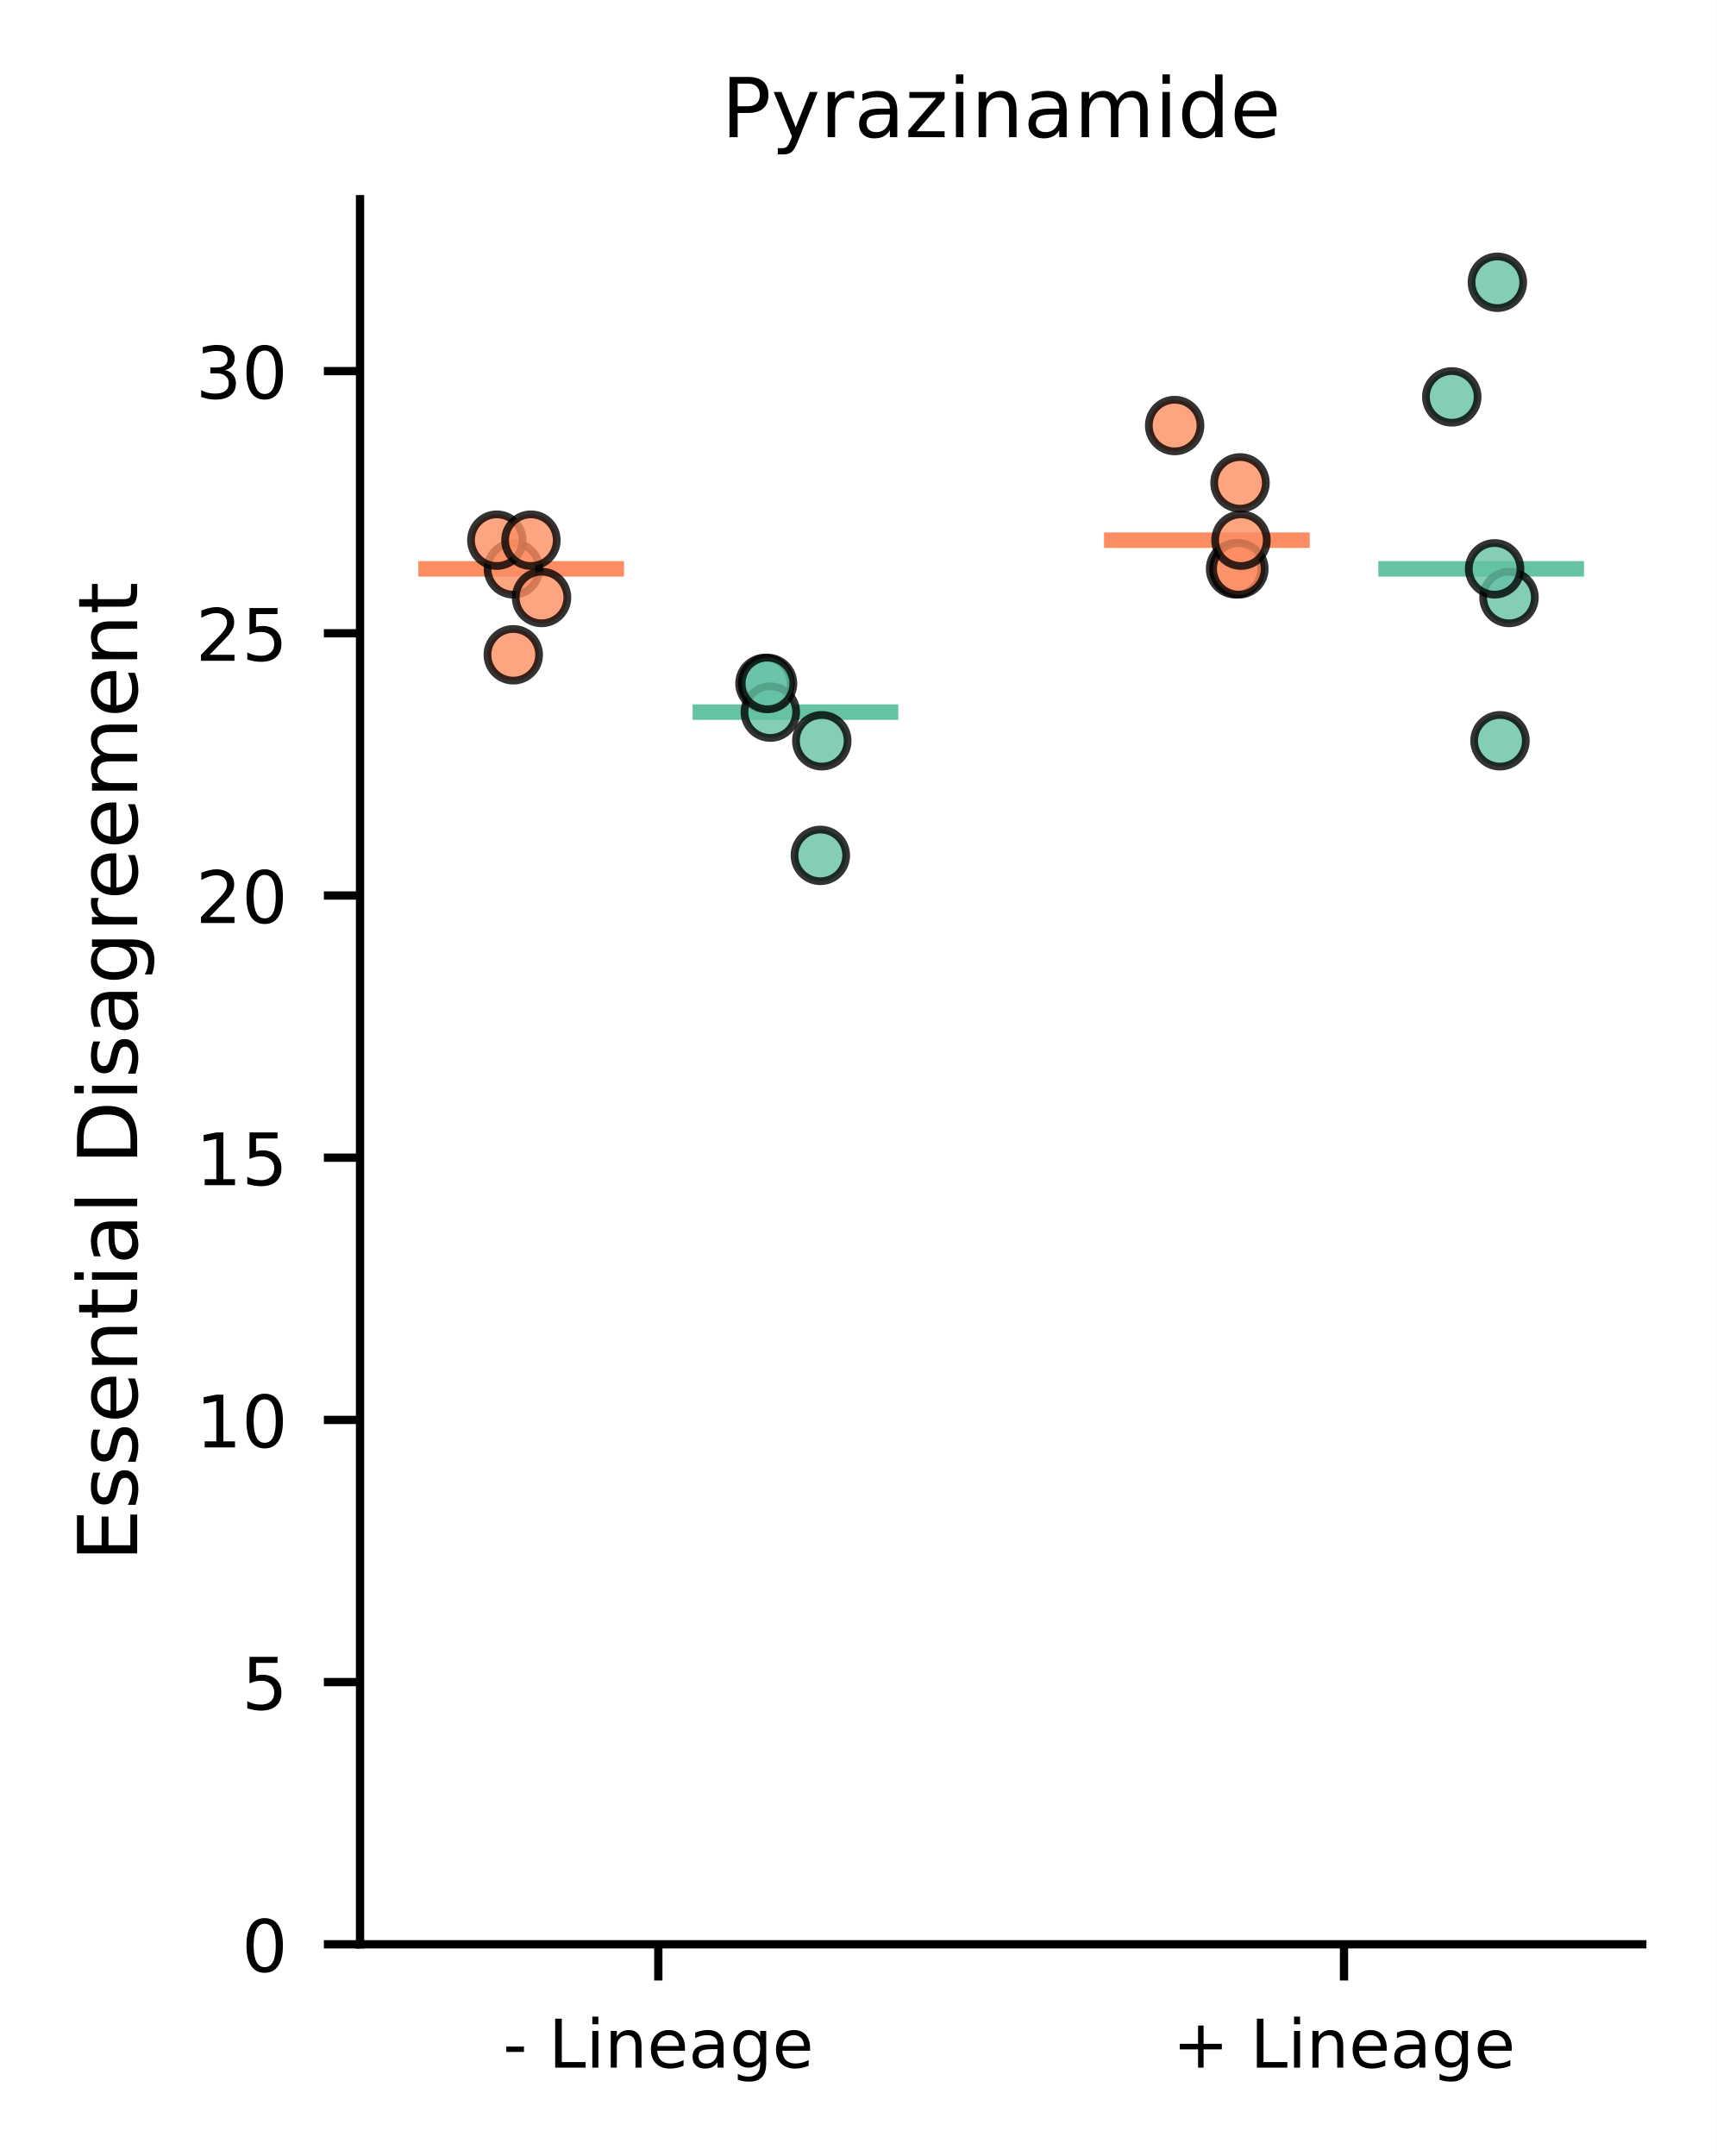
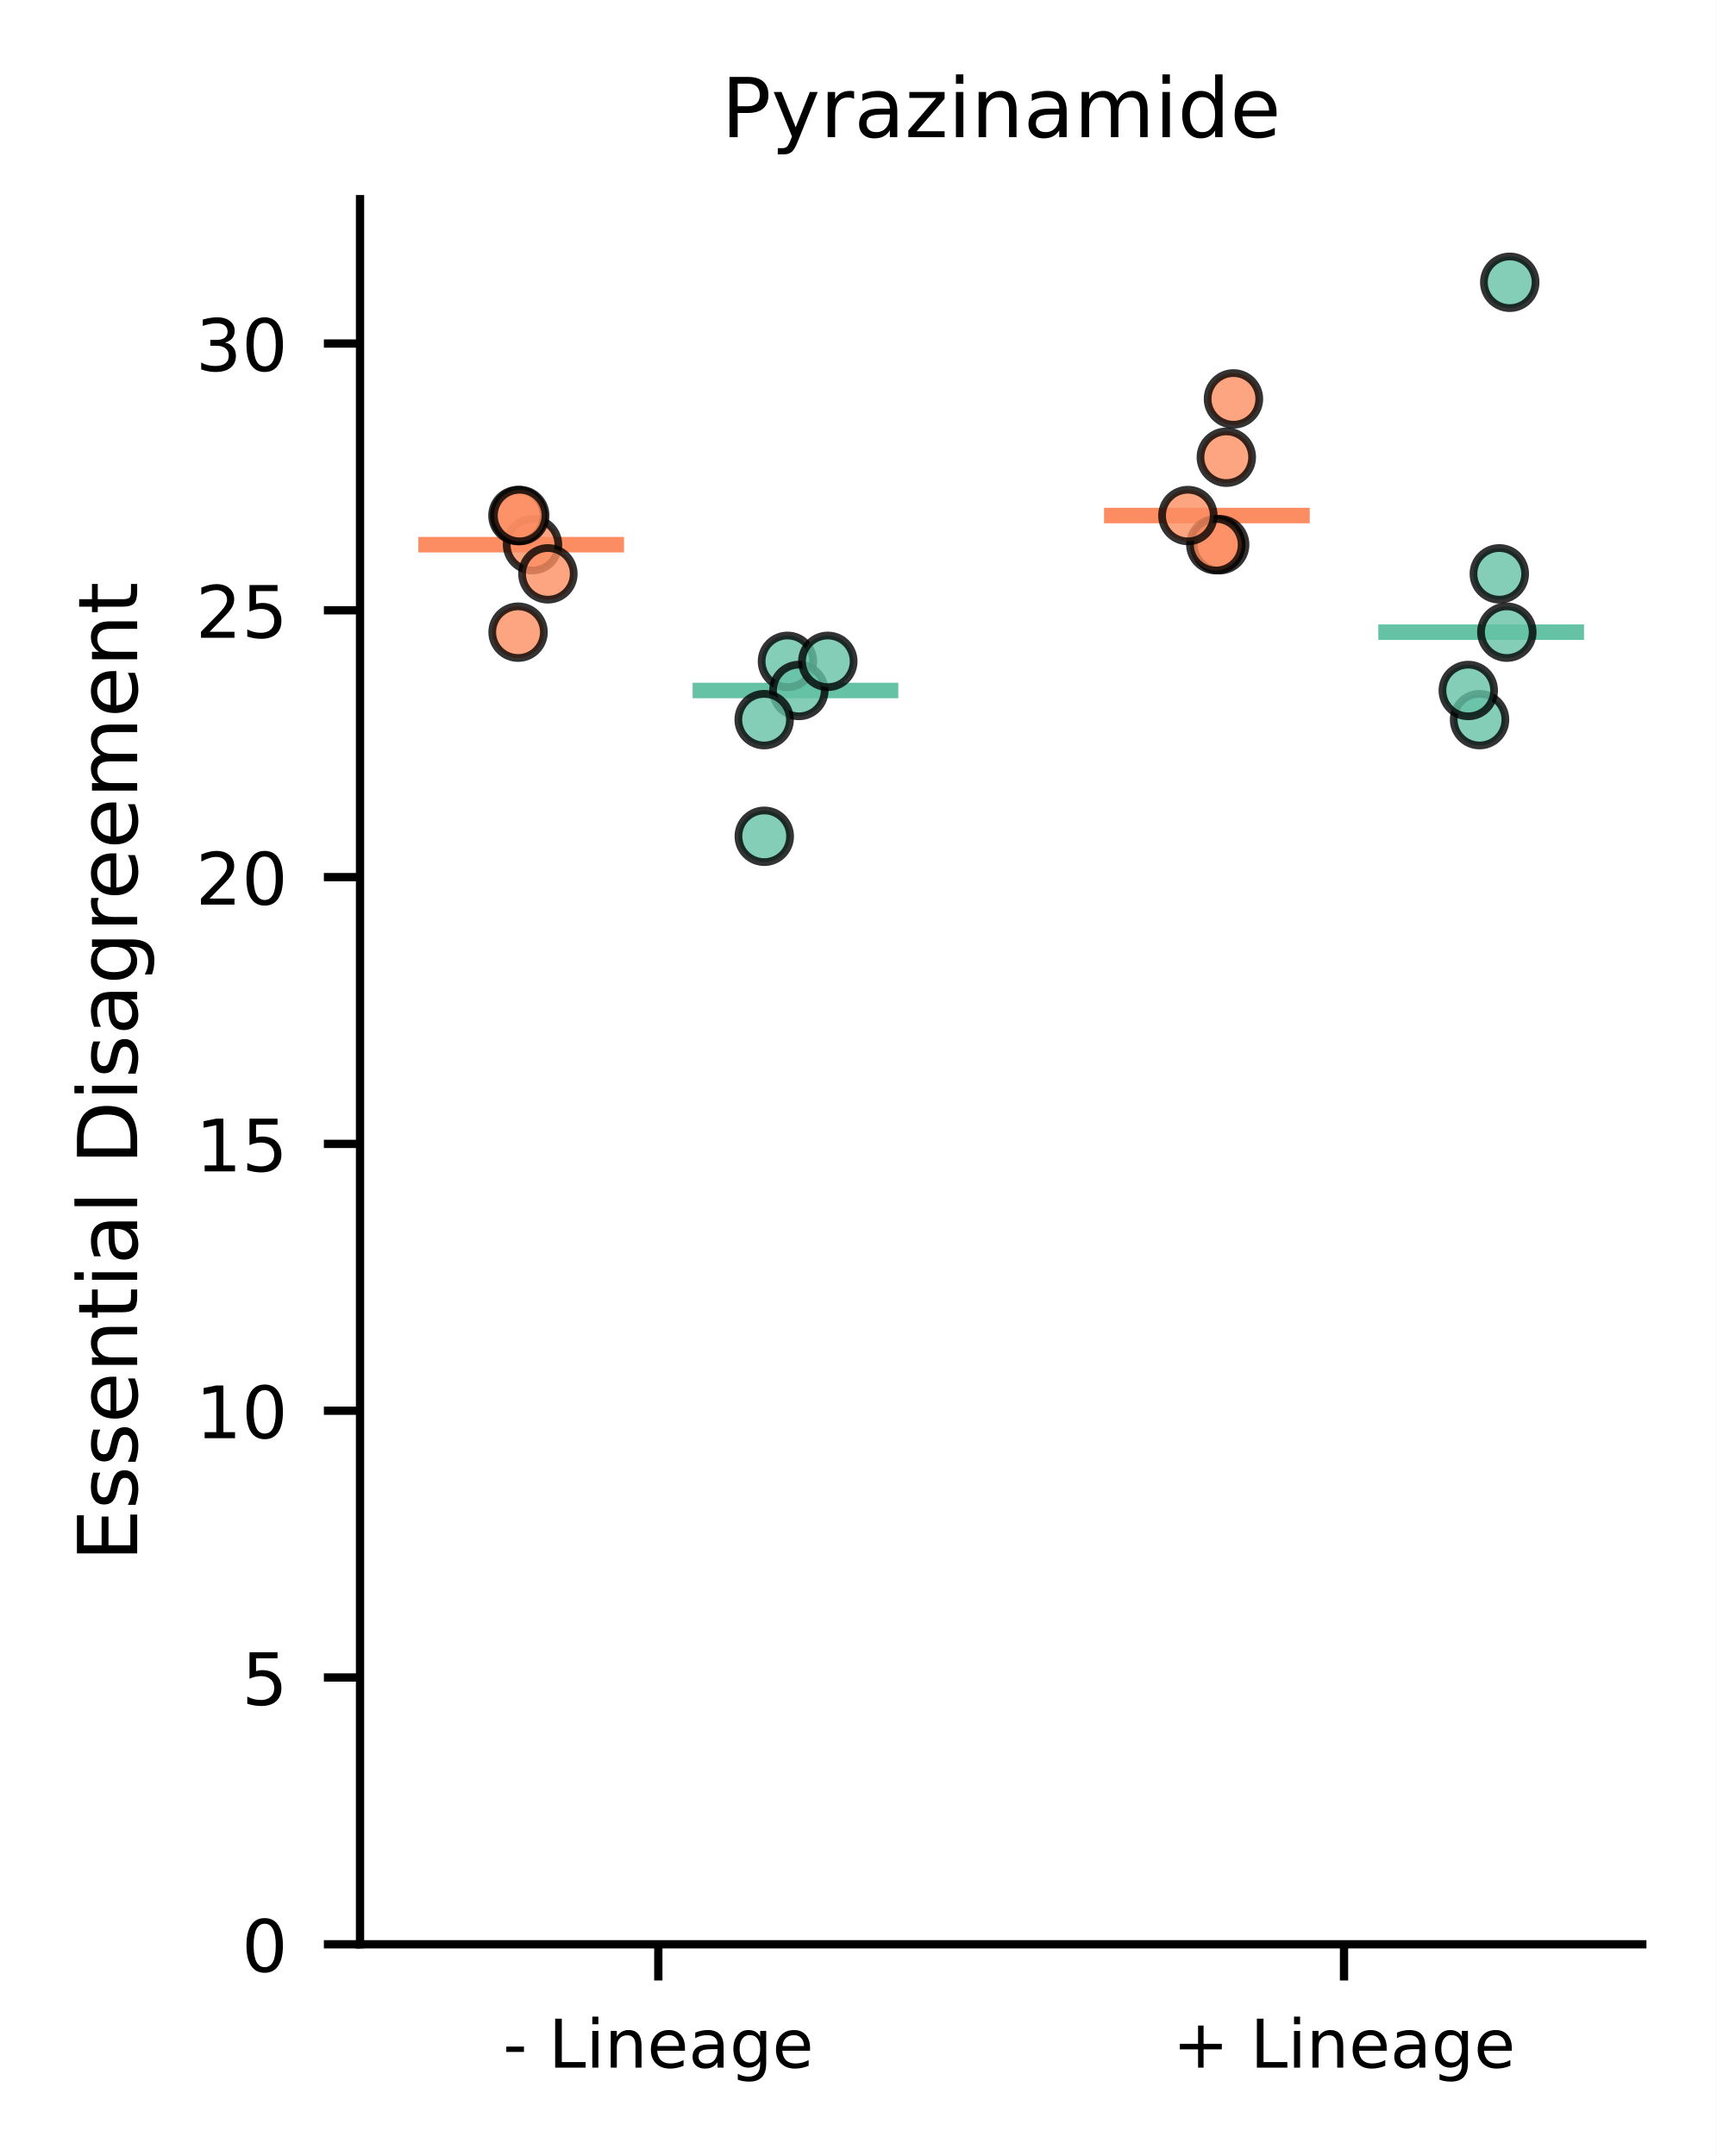
<svg xmlns="http://www.w3.org/2000/svg" xmlns:xlink="http://www.w3.org/1999/xlink" width="166.17pt" height="208.69pt" viewBox="0 0 166.17 208.69" version="1.1">
  <defs>
    <style type="text/css">*{stroke-linejoin: round; stroke-linecap: butt}</style>
  </defs>
  <g id="figure_1">
    <g id="patch_1">
      <path d="M 0 208.69  L 166.17 208.69  L 166.17 0  L 0 0  z " style="fill: #ffffff" />
    </g>
    <g id="axes_1">
      <g id="patch_2">
        <path d="M 34.85 188.199  L 158.97 188.199  L 158.97 19.279  L 34.85 19.279  z " style="fill: #ffffff" />
      </g>
      <g id="LineCollection_1">
-         <path d="M 40.492 55.06  L 60.404 55.06  " clip-path="url(#p8a73b8d3c7)" style="fill: none; stroke: #fc8d62; stroke-width: 1.5" />
+         <path d="M 40.492 52.724  L 60.404 52.724  " clip-path="url(#p5c2d9644d5)" style="fill: none; stroke: #fc8d62; stroke-width: 1.5" />
      </g>
      <g id="LineCollection_2">
-         <path d="M 67.042 68.928  L 86.954 68.928  " clip-path="url(#p8a73b8d3c7)" style="fill: none; stroke: #66c2a5; stroke-width: 1.5" />
+         <path d="M 67.042 66.836  L 86.954 66.836  " clip-path="url(#p5c2d9644d5)" style="fill: none; stroke: #66c2a5; stroke-width: 1.5" />
      </g>
      <g id="LineCollection_3">
-         <path d="M 106.866 52.286  L 126.778 52.286  " clip-path="url(#p8a73b8d3c7)" style="fill: none; stroke: #fc8d62; stroke-width: 1.5" />
+         <path d="M 106.866 49.902  L 126.778 49.902  " clip-path="url(#p5c2d9644d5)" style="fill: none; stroke: #fc8d62; stroke-width: 1.5" />
      </g>
      <g id="LineCollection_4">
-         <path d="M 133.416 55.06  L 153.328 55.06  " clip-path="url(#p8a73b8d3c7)" style="fill: none; stroke: #66c2a5; stroke-width: 1.5" />
+         <path d="M 133.416 61.191  L 153.328 61.191  " clip-path="url(#p5c2d9644d5)" style="fill: none; stroke: #66c2a5; stroke-width: 1.5" />
      </g>
      <g id="PathCollection_1">
        <defs>
-           <path id="C0_0_0cd1908c76" d="M 0 2.5  C 0.663 2.5 1.299 2.237 1.768 1.768  C 2.237 1.299 2.5 0.663 2.5 -0  C 2.5 -0.663 2.237 -1.299 1.768 -1.768  C 1.299 -2.237 0.663 -2.5 0 -2.5  C -0.663 -2.5 -1.299 -2.237 -1.768 -1.768  C -2.237 -1.299 -2.5 -0.663 -2.5 0  C -2.5 0.663 -2.237 1.299 -1.768 1.768  C -1.299 2.237 -0.663 2.5 0 2.5  z " />
+           <path id="C0_0_d9f74adff4" d="M 0 2.5  C 0.663 2.5 1.299 2.237 1.768 1.768  C 2.237 1.299 2.5 0.663 2.5 -0  C 2.5 -0.663 2.237 -1.299 1.768 -1.768  C 1.299 -2.237 0.663 -2.5 0 -2.5  C -0.663 -2.5 -1.299 -2.237 -1.768 -1.768  C -2.237 -1.299 -2.5 -0.663 -2.5 0  C -2.5 0.663 -2.237 1.299 -1.768 1.768  C -1.299 2.237 -0.663 2.5 0 2.5  z " />
        </defs>
-         <g clip-path="url(#p8a73b8d3c7)">
-           <use xlink:href="#C0_0_0cd1908c76" x="49.696" y="55.06" style="fill: #fc8d62; fill-opacity: 0.8; stroke: #000000; stroke-opacity: 0.8; stroke-width: 0.75" />
-         </g>
-         <g clip-path="url(#p8a73b8d3c7)">
-           <use xlink:href="#C0_0_0cd1908c76" x="48.091" y="52.286" style="fill: #fc8d62; fill-opacity: 0.8; stroke: #000000; stroke-opacity: 0.8; stroke-width: 0.75" />
-         </g>
-         <g clip-path="url(#p8a73b8d3c7)">
-           <use xlink:href="#C0_0_0cd1908c76" x="51.393" y="52.286" style="fill: #fc8d62; fill-opacity: 0.8; stroke: #000000; stroke-opacity: 0.8; stroke-width: 0.75" />
-         </g>
-         <g clip-path="url(#p8a73b8d3c7)">
-           <use xlink:href="#C0_0_0cd1908c76" x="49.684" y="63.381" style="fill: #fc8d62; fill-opacity: 0.8; stroke: #000000; stroke-opacity: 0.8; stroke-width: 0.75" />
-         </g>
-         <g clip-path="url(#p8a73b8d3c7)">
-           <use xlink:href="#C0_0_0cd1908c76" x="52.419" y="57.834" style="fill: #fc8d62; fill-opacity: 0.8; stroke: #000000; stroke-opacity: 0.8; stroke-width: 0.75" />
+         <g clip-path="url(#p5c2d9644d5)">
+           <use xlink:href="#C0_0_d9f74adff4" x="51.546" y="52.724" style="fill: #fc8d62; fill-opacity: 0.8; stroke: #000000; stroke-opacity: 0.8; stroke-width: 0.75" />
+         </g>
+         <g clip-path="url(#p5c2d9644d5)">
+           <use xlink:href="#C0_0_d9f74adff4" x="50.133" y="49.902" style="fill: #fc8d62; fill-opacity: 0.8; stroke: #000000; stroke-opacity: 0.8; stroke-width: 0.75" />
+         </g>
+         <g clip-path="url(#p5c2d9644d5)">
+           <use xlink:href="#C0_0_d9f74adff4" x="50.308" y="49.902" style="fill: #fc8d62; fill-opacity: 0.8; stroke: #000000; stroke-opacity: 0.8; stroke-width: 0.75" />
+         </g>
+         <g clip-path="url(#p5c2d9644d5)">
+           <use xlink:href="#C0_0_d9f74adff4" x="50.147" y="61.191" style="fill: #fc8d62; fill-opacity: 0.8; stroke: #000000; stroke-opacity: 0.8; stroke-width: 0.75" />
+         </g>
+         <g clip-path="url(#p5c2d9644d5)">
+           <use xlink:href="#C0_0_d9f74adff4" x="53.036" y="55.546" style="fill: #fc8d62; fill-opacity: 0.8; stroke: #000000; stroke-opacity: 0.8; stroke-width: 0.75" />
        </g>
      </g>
      <g id="PathCollection_2">
        <defs>
-           <path id="C1_0_ab2a097346" d="M 0 2.5  C 0.663 2.5 1.299 2.237 1.768 1.768  C 2.237 1.299 2.5 0.663 2.5 -0  C 2.5 -0.663 2.237 -1.299 1.768 -1.768  C 1.299 -2.237 0.663 -2.5 0 -2.5  C -0.663 -2.5 -1.299 -2.237 -1.768 -1.768  C -2.237 -1.299 -2.5 -0.663 -2.5 0  C -2.5 0.663 -2.237 1.299 -1.768 1.768  C -1.299 2.237 -0.663 2.5 0 2.5  z " />
+           <path id="C1_0_518a11cd31" d="M 0 2.5  C 0.663 2.5 1.299 2.237 1.768 1.768  C 2.237 1.299 2.5 0.663 2.5 -0  C 2.5 -0.663 2.237 -1.299 1.768 -1.768  C 1.299 -2.237 0.663 -2.5 0 -2.5  C -0.663 -2.5 -1.299 -2.237 -1.768 -1.768  C -2.237 -1.299 -2.5 -0.663 -2.5 0  C -2.5 0.663 -2.237 1.299 -1.768 1.768  C -1.299 2.237 -0.663 2.5 0 2.5  z " />
        </defs>
-         <g clip-path="url(#p8a73b8d3c7)">
-           <use xlink:href="#C1_0_ab2a097346" x="74.046" y="66.155" style="fill: #66c2a5; fill-opacity: 0.8; stroke: #000000; stroke-opacity: 0.8; stroke-width: 0.75" />
-         </g>
-         <g clip-path="url(#p8a73b8d3c7)">
-           <use xlink:href="#C1_0_ab2a097346" x="74.565" y="68.928" style="fill: #66c2a5; fill-opacity: 0.8; stroke: #000000; stroke-opacity: 0.8; stroke-width: 0.75" />
-         </g>
-         <g clip-path="url(#p8a73b8d3c7)">
-           <use xlink:href="#C1_0_ab2a097346" x="74.294" y="66.155" style="fill: #66c2a5; fill-opacity: 0.8; stroke: #000000; stroke-opacity: 0.8; stroke-width: 0.75" />
-         </g>
-         <g clip-path="url(#p8a73b8d3c7)">
-           <use xlink:href="#C1_0_ab2a097346" x="79.547" y="71.702" style="fill: #66c2a5; fill-opacity: 0.8; stroke: #000000; stroke-opacity: 0.8; stroke-width: 0.75" />
-         </g>
-         <g clip-path="url(#p8a73b8d3c7)">
-           <use xlink:href="#C1_0_ab2a097346" x="79.406" y="82.797" style="fill: #66c2a5; fill-opacity: 0.8; stroke: #000000; stroke-opacity: 0.8; stroke-width: 0.75" />
+         <g clip-path="url(#p5c2d9644d5)">
+           <use xlink:href="#C1_0_518a11cd31" x="76.224" y="64.014" style="fill: #66c2a5; fill-opacity: 0.8; stroke: #000000; stroke-opacity: 0.8; stroke-width: 0.75" />
+         </g>
+         <g clip-path="url(#p5c2d9644d5)">
+           <use xlink:href="#C1_0_518a11cd31" x="77.328" y="66.836" style="fill: #66c2a5; fill-opacity: 0.8; stroke: #000000; stroke-opacity: 0.8; stroke-width: 0.75" />
+         </g>
+         <g clip-path="url(#p5c2d9644d5)">
+           <use xlink:href="#C1_0_518a11cd31" x="80.129" y="64.014" style="fill: #66c2a5; fill-opacity: 0.8; stroke: #000000; stroke-opacity: 0.8; stroke-width: 0.75" />
+         </g>
+         <g clip-path="url(#p5c2d9644d5)">
+           <use xlink:href="#C1_0_518a11cd31" x="73.969" y="69.658" style="fill: #66c2a5; fill-opacity: 0.8; stroke: #000000; stroke-opacity: 0.8; stroke-width: 0.75" />
+         </g>
+         <g clip-path="url(#p5c2d9644d5)">
+           <use xlink:href="#C1_0_518a11cd31" x="73.979" y="80.948" style="fill: #66c2a5; fill-opacity: 0.8; stroke: #000000; stroke-opacity: 0.8; stroke-width: 0.75" />
        </g>
      </g>
      <g id="PathCollection_3">
        <defs>
-           <path id="C2_0_cfd6202f32" d="M 0 2.5  C 0.663 2.5 1.299 2.237 1.768 1.768  C 2.237 1.299 2.5 0.663 2.5 -0  C 2.5 -0.663 2.237 -1.299 1.768 -1.768  C 1.299 -2.237 0.663 -2.5 0 -2.5  C -0.663 -2.5 -1.299 -2.237 -1.768 -1.768  C -2.237 -1.299 -2.5 -0.663 -2.5 0  C -2.5 0.663 -2.237 1.299 -1.768 1.768  C -1.299 2.237 -0.663 2.5 0 2.5  z " />
+           <path id="C2_0_4953a918dd" d="M 0 2.5  C 0.663 2.5 1.299 2.237 1.768 1.768  C 2.237 1.299 2.5 0.663 2.5 -0  C 2.5 -0.663 2.237 -1.299 1.768 -1.768  C 1.299 -2.237 0.663 -2.5 0 -2.5  C -0.663 -2.5 -1.299 -2.237 -1.768 -1.768  C -2.237 -1.299 -2.5 -0.663 -2.5 0  C -2.5 0.663 -2.237 1.299 -1.768 1.768  C -1.299 2.237 -0.663 2.5 0 2.5  z " />
        </defs>
-         <g clip-path="url(#p8a73b8d3c7)">
-           <use xlink:href="#C2_0_cfd6202f32" x="119.597" y="55.06" style="fill: #fc8d62; fill-opacity: 0.8; stroke: #000000; stroke-opacity: 0.8; stroke-width: 0.75" />
-         </g>
-         <g clip-path="url(#p8a73b8d3c7)">
-           <use xlink:href="#C2_0_cfd6202f32" x="113.703" y="41.191" style="fill: #fc8d62; fill-opacity: 0.8; stroke: #000000; stroke-opacity: 0.8; stroke-width: 0.75" />
-         </g>
-         <g clip-path="url(#p8a73b8d3c7)">
-           <use xlink:href="#C2_0_cfd6202f32" x="120.03" y="46.739" style="fill: #fc8d62; fill-opacity: 0.8; stroke: #000000; stroke-opacity: 0.8; stroke-width: 0.75" />
-         </g>
-         <g clip-path="url(#p8a73b8d3c7)">
-           <use xlink:href="#C2_0_cfd6202f32" x="119.918" y="55.06" style="fill: #fc8d62; fill-opacity: 0.8; stroke: #000000; stroke-opacity: 0.8; stroke-width: 0.75" />
-         </g>
-         <g clip-path="url(#p8a73b8d3c7)">
-           <use xlink:href="#C2_0_cfd6202f32" x="120.122" y="52.286" style="fill: #fc8d62; fill-opacity: 0.8; stroke: #000000; stroke-opacity: 0.8; stroke-width: 0.75" />
+         <g clip-path="url(#p5c2d9644d5)">
+           <use xlink:href="#C2_0_4953a918dd" x="118.06" y="52.724" style="fill: #fc8d62; fill-opacity: 0.8; stroke: #000000; stroke-opacity: 0.8; stroke-width: 0.75" />
+         </g>
+         <g clip-path="url(#p5c2d9644d5)">
+           <use xlink:href="#C2_0_4953a918dd" x="119.395" y="38.612" style="fill: #fc8d62; fill-opacity: 0.8; stroke: #000000; stroke-opacity: 0.8; stroke-width: 0.75" />
+         </g>
+         <g clip-path="url(#p5c2d9644d5)">
+           <use xlink:href="#C2_0_4953a918dd" x="118.703" y="44.257" style="fill: #fc8d62; fill-opacity: 0.8; stroke: #000000; stroke-opacity: 0.8; stroke-width: 0.75" />
+         </g>
+         <g clip-path="url(#p5c2d9644d5)">
+           <use xlink:href="#C2_0_4953a918dd" x="117.689" y="52.724" style="fill: #fc8d62; fill-opacity: 0.8; stroke: #000000; stroke-opacity: 0.8; stroke-width: 0.75" />
+         </g>
+         <g clip-path="url(#p5c2d9644d5)">
+           <use xlink:href="#C2_0_4953a918dd" x="114.984" y="49.902" style="fill: #fc8d62; fill-opacity: 0.8; stroke: #000000; stroke-opacity: 0.8; stroke-width: 0.75" />
        </g>
      </g>
      <g id="PathCollection_4">
        <defs>
-           <path id="C3_0_caf17b32ae" d="M 0 2.5  C 0.663 2.5 1.299 2.237 1.768 1.768  C 2.237 1.299 2.5 0.663 2.5 -0  C 2.5 -0.663 2.237 -1.299 1.768 -1.768  C 1.299 -2.237 0.663 -2.5 0 -2.5  C -0.663 -2.5 -1.299 -2.237 -1.768 -1.768  C -2.237 -1.299 -2.5 -0.663 -2.5 0  C -2.5 0.663 -2.237 1.299 -1.768 1.768  C -1.299 2.237 -0.663 2.5 0 2.5  z " />
+           <path id="C3_0_f70884315b" d="M 0 2.5  C 0.663 2.5 1.299 2.237 1.768 1.768  C 2.237 1.299 2.5 0.663 2.5 -0  C 2.5 -0.663 2.237 -1.299 1.768 -1.768  C 1.299 -2.237 0.663 -2.5 0 -2.5  C -0.663 -2.5 -1.299 -2.237 -1.768 -1.768  C -2.237 -1.299 -2.5 -0.663 -2.5 0  C -2.5 0.663 -2.237 1.299 -1.768 1.768  C -1.299 2.237 -0.663 2.5 0 2.5  z " />
        </defs>
-         <g clip-path="url(#p8a73b8d3c7)">
-           <use xlink:href="#C3_0_caf17b32ae" x="146.067" y="57.834" style="fill: #66c2a5; fill-opacity: 0.8; stroke: #000000; stroke-opacity: 0.8; stroke-width: 0.75" />
-         </g>
-         <g clip-path="url(#p8a73b8d3c7)">
-           <use xlink:href="#C3_0_caf17b32ae" x="140.529" y="38.417" style="fill: #66c2a5; fill-opacity: 0.8; stroke: #000000; stroke-opacity: 0.8; stroke-width: 0.75" />
-         </g>
-         <g clip-path="url(#p8a73b8d3c7)">
-           <use xlink:href="#C3_0_caf17b32ae" x="144.941" y="27.323" style="fill: #66c2a5; fill-opacity: 0.8; stroke: #000000; stroke-opacity: 0.8; stroke-width: 0.75" />
-         </g>
-         <g clip-path="url(#p8a73b8d3c7)">
-           <use xlink:href="#C3_0_caf17b32ae" x="144.673" y="55.06" style="fill: #66c2a5; fill-opacity: 0.8; stroke: #000000; stroke-opacity: 0.8; stroke-width: 0.75" />
-         </g>
-         <g clip-path="url(#p8a73b8d3c7)">
-           <use xlink:href="#C3_0_caf17b32ae" x="145.195" y="71.702" style="fill: #66c2a5; fill-opacity: 0.8; stroke: #000000; stroke-opacity: 0.8; stroke-width: 0.75" />
+         <g clip-path="url(#p5c2d9644d5)">
+           <use xlink:href="#C3_0_f70884315b" x="145.857" y="61.191" style="fill: #66c2a5; fill-opacity: 0.8; stroke: #000000; stroke-opacity: 0.8; stroke-width: 0.75" />
+         </g>
+         <g clip-path="url(#p5c2d9644d5)">
+           <use xlink:href="#C3_0_f70884315b" x="145.129" y="55.546" style="fill: #66c2a5; fill-opacity: 0.8; stroke: #000000; stroke-opacity: 0.8; stroke-width: 0.75" />
+         </g>
+         <g clip-path="url(#p5c2d9644d5)">
+           <use xlink:href="#C3_0_f70884315b" x="146.139" y="27.323" style="fill: #66c2a5; fill-opacity: 0.8; stroke: #000000; stroke-opacity: 0.8; stroke-width: 0.75" />
+         </g>
+         <g clip-path="url(#p5c2d9644d5)">
+           <use xlink:href="#C3_0_f70884315b" x="143.216" y="69.658" style="fill: #66c2a5; fill-opacity: 0.8; stroke: #000000; stroke-opacity: 0.8; stroke-width: 0.75" />
+         </g>
+         <g clip-path="url(#p5c2d9644d5)">
+           <use xlink:href="#C3_0_f70884315b" x="142.124" y="66.836" style="fill: #66c2a5; fill-opacity: 0.8; stroke: #000000; stroke-opacity: 0.8; stroke-width: 0.75" />
        </g>
      </g>
      <g id="line2d_1" />
      <g id="line2d_2" />
      <g id="matplotlib.axis_1">
        <g id="xtick_1">
          <g id="line2d_3">
            <defs>
-               <path id="m7dff2c32fb" d="M 0 0  L 0 3.5  " style="stroke: #000000; stroke-width: 0.8" />
+               <path id="ma76d878620" d="M 0 0  L 0 3.5  " style="stroke: #000000; stroke-width: 0.8" />
            </defs>
            <g>
-               <use xlink:href="#m7dff2c32fb" x="63.723" y="188.199" style="stroke: #000000; stroke-width: 0.8" />
+               <use xlink:href="#ma76d878620" x="63.723" y="188.199" style="stroke: #000000; stroke-width: 0.8" />
            </g>
          </g>
          <g id="text_1">
            <g transform="translate(48.68955 200.1377) scale(0.065 -0.065)">
              <defs>
                <path id="DejaVuSans-2d" d="M 313 2009  L 1997 2009  L 1997 1497  L 313 1497  L 313 2009  z " transform="scale(0.015625)" />
                <path id="DejaVuSans-20" transform="scale(0.015625)" />
                <path id="DejaVuSans-4c" d="M 628 4666  L 1259 4666  L 1259 531  L 3531 531  L 3531 0  L 628 0  L 628 4666  z " transform="scale(0.015625)" />
                <path id="DejaVuSans-69" d="M 603 3500  L 1178 3500  L 1178 0  L 603 0  L 603 3500  z M 603 4863  L 1178 4863  L 1178 4134  L 603 4134  L 603 4863  z " transform="scale(0.015625)" />
                <path id="DejaVuSans-6e" d="M 3513 2113  L 3513 0  L 2938 0  L 2938 2094  Q 2938 2591 2744 2837  Q 2550 3084 2163 3084  Q 1697 3084 1428 2787  Q 1159 2491 1159 1978  L 1159 0  L 581 0  L 581 3500  L 1159 3500  L 1159 2956  Q 1366 3272 1645 3428  Q 1925 3584 2291 3584  Q 2894 3584 3203 3211  Q 3513 2838 3513 2113  z " transform="scale(0.015625)" />
                <path id="DejaVuSans-65" d="M 3597 1894  L 3597 1613  L 953 1613  Q 991 1019 1311 708  Q 1631 397 2203 397  Q 2534 397 2845 478  Q 3156 559 3463 722  L 3463 178  Q 3153 47 2828 -22  Q 2503 -91 2169 -91  Q 1331 -91 842 396  Q 353 884 353 1716  Q 353 2575 817 3079  Q 1281 3584 2069 3584  Q 2775 3584 3186 3129  Q 3597 2675 3597 1894  z M 3022 2063  Q 3016 2534 2758 2815  Q 2500 3097 2075 3097  Q 1594 3097 1305 2825  Q 1016 2553 972 2059  L 3022 2063  z " transform="scale(0.015625)" />
                <path id="DejaVuSans-61" d="M 2194 1759  Q 1497 1759 1228 1600  Q 959 1441 959 1056  Q 959 750 1161 570  Q 1363 391 1709 391  Q 2188 391 2477 730  Q 2766 1069 2766 1631  L 2766 1759  L 2194 1759  z M 3341 1997  L 3341 0  L 2766 0  L 2766 531  Q 2569 213 2275 61  Q 1981 -91 1556 -91  Q 1019 -91 701 211  Q 384 513 384 1019  Q 384 1609 779 1909  Q 1175 2209 1959 2209  L 2766 2209  L 2766 2266  Q 2766 2663 2505 2880  Q 2244 3097 1772 3097  Q 1472 3097 1187 3025  Q 903 2953 641 2809  L 641 3341  Q 956 3463 1253 3523  Q 1550 3584 1831 3584  Q 2591 3584 2966 3190  Q 3341 2797 3341 1997  z " transform="scale(0.015625)" />
                <path id="DejaVuSans-67" d="M 2906 1791  Q 2906 2416 2648 2759  Q 2391 3103 1925 3103  Q 1463 3103 1205 2759  Q 947 2416 947 1791  Q 947 1169 1205 825  Q 1463 481 1925 481  Q 2391 481 2648 825  Q 2906 1169 2906 1791  z M 3481 434  Q 3481 -459 3084 -895  Q 2688 -1331 1869 -1331  Q 1566 -1331 1297 -1286  Q 1028 -1241 775 -1147  L 775 -588  Q 1028 -725 1275 -790  Q 1522 -856 1778 -856  Q 2344 -856 2625 -561  Q 2906 -266 2906 331  L 2906 616  Q 2728 306 2450 153  Q 2172 0 1784 0  Q 1141 0 747 490  Q 353 981 353 1791  Q 353 2603 747 3093  Q 1141 3584 1784 3584  Q 2172 3584 2450 3431  Q 2728 3278 2906 2969  L 2906 3500  L 3481 3500  L 3481 434  z " transform="scale(0.015625)" />
              </defs>
              <use xlink:href="#DejaVuSans-2d" />
              <use xlink:href="#DejaVuSans-20" x="36.084" />
              <use xlink:href="#DejaVuSans-4c" x="67.871" />
              <use xlink:href="#DejaVuSans-69" x="123.584" />
              <use xlink:href="#DejaVuSans-6e" x="151.367" />
              <use xlink:href="#DejaVuSans-65" x="214.746" />
              <use xlink:href="#DejaVuSans-61" x="276.27" />
              <use xlink:href="#DejaVuSans-67" x="337.549" />
              <use xlink:href="#DejaVuSans-65" x="401.025" />
            </g>
          </g>
        </g>
        <g id="xtick_2">
          <g id="line2d_4">
            <g>
-               <use xlink:href="#m7dff2c32fb" x="130.097" y="188.199" style="stroke: #000000; stroke-width: 0.8" />
+               <use xlink:href="#ma76d878620" x="130.097" y="188.199" style="stroke: #000000; stroke-width: 0.8" />
            </g>
          </g>
          <g id="text_2">
            <g transform="translate(113.513 200.1377) scale(0.065 -0.065)">
              <defs>
                <path id="DejaVuSans-2b" d="M 2944 4013  L 2944 2272  L 4684 2272  L 4684 1741  L 2944 1741  L 2944 0  L 2419 0  L 2419 1741  L 678 1741  L 678 2272  L 2419 2272  L 2419 4013  L 2944 4013  z " transform="scale(0.015625)" />
              </defs>
              <use xlink:href="#DejaVuSans-2b" />
              <use xlink:href="#DejaVuSans-20" x="83.789" />
              <use xlink:href="#DejaVuSans-4c" x="115.576" />
              <use xlink:href="#DejaVuSans-69" x="171.289" />
              <use xlink:href="#DejaVuSans-6e" x="199.072" />
              <use xlink:href="#DejaVuSans-65" x="262.451" />
              <use xlink:href="#DejaVuSans-61" x="323.975" />
              <use xlink:href="#DejaVuSans-67" x="385.254" />
              <use xlink:href="#DejaVuSans-65" x="448.73" />
            </g>
          </g>
        </g>
      </g>
      <g id="matplotlib.axis_2">
        <g id="ytick_1">
          <g id="line2d_5">
            <defs>
-               <path id="m950fd82288" d="M 0 0  L -3.5 0  " style="stroke: #000000; stroke-width: 0.8" />
+               <path id="m2cdf050fa1" d="M 0 0  L -3.5 0  " style="stroke: #000000; stroke-width: 0.8" />
            </defs>
            <g>
-               <use xlink:href="#m950fd82288" x="34.85" y="188.199" style="stroke: #000000; stroke-width: 0.8" />
+               <use xlink:href="#m2cdf050fa1" x="34.85" y="188.199" style="stroke: #000000; stroke-width: 0.8" />
            </g>
          </g>
          <g id="text_3">
            <g transform="translate(23.39625 190.8582) scale(0.07 -0.07)">
              <defs>
                <path id="DejaVuSans-30" d="M 2034 4250  Q 1547 4250 1301 3770  Q 1056 3291 1056 2328  Q 1056 1369 1301 889  Q 1547 409 2034 409  Q 2525 409 2770 889  Q 3016 1369 3016 2328  Q 3016 3291 2770 3770  Q 2525 4250 2034 4250  z M 2034 4750  Q 2819 4750 3233 4129  Q 3647 3509 3647 2328  Q 3647 1150 3233 529  Q 2819 -91 2034 -91  Q 1250 -91 836 529  Q 422 1150 422 2328  Q 422 3509 836 4129  Q 1250 4750 2034 4750  z " transform="scale(0.015625)" />
              </defs>
              <use xlink:href="#DejaVuSans-30" />
            </g>
          </g>
        </g>
        <g id="ytick_2">
          <g id="line2d_6">
            <g>
-               <use xlink:href="#m950fd82288" x="34.85" y="162.819" style="stroke: #000000; stroke-width: 0.8" />
+               <use xlink:href="#m2cdf050fa1" x="34.85" y="162.374" style="stroke: #000000; stroke-width: 0.8" />
            </g>
          </g>
          <g id="text_4">
-             <g transform="translate(23.39625 165.4786) scale(0.07 -0.07)">
+             <g transform="translate(23.39625 165.0333) scale(0.07 -0.07)">
              <defs>
                <path id="DejaVuSans-35" d="M 691 4666  L 3169 4666  L 3169 4134  L 1269 4134  L 1269 2991  Q 1406 3038 1543 3061  Q 1681 3084 1819 3084  Q 2600 3084 3056 2656  Q 3513 2228 3513 1497  Q 3513 744 3044 326  Q 2575 -91 1722 -91  Q 1428 -91 1123 -41  Q 819 9 494 109  L 494 744  Q 775 591 1075 516  Q 1375 441 1709 441  Q 2250 441 2565 725  Q 2881 1009 2881 1497  Q 2881 1984 2565 2268  Q 2250 2553 1709 2553  Q 1456 2553 1204 2497  Q 953 2441 691 2322  L 691 4666  z " transform="scale(0.015625)" />
              </defs>
              <use xlink:href="#DejaVuSans-35" />
            </g>
          </g>
        </g>
        <g id="ytick_3">
          <g id="line2d_7">
            <g>
-               <use xlink:href="#m950fd82288" x="34.85" y="137.44" style="stroke: #000000; stroke-width: 0.8" />
+               <use xlink:href="#m2cdf050fa1" x="34.85" y="136.549" style="stroke: #000000; stroke-width: 0.8" />
            </g>
          </g>
          <g id="text_5">
-             <g transform="translate(18.9425 140.099) scale(0.07 -0.07)">
+             <g transform="translate(18.9425 139.2085) scale(0.07 -0.07)">
              <defs>
                <path id="DejaVuSans-31" d="M 794 531  L 1825 531  L 1825 4091  L 703 3866  L 703 4441  L 1819 4666  L 2450 4666  L 2450 531  L 3481 531  L 3481 0  L 794 0  L 794 531  z " transform="scale(0.015625)" />
              </defs>
              <use xlink:href="#DejaVuSans-31" />
              <use xlink:href="#DejaVuSans-30" x="63.623" />
            </g>
          </g>
        </g>
        <g id="ytick_4">
          <g id="line2d_8">
            <g>
-               <use xlink:href="#m950fd82288" x="34.85" y="112.06" style="stroke: #000000; stroke-width: 0.8" />
+               <use xlink:href="#m2cdf050fa1" x="34.85" y="110.724" style="stroke: #000000; stroke-width: 0.8" />
            </g>
          </g>
          <g id="text_6">
-             <g transform="translate(18.9425 114.7194) scale(0.07 -0.07)">
+             <g transform="translate(18.9425 113.3836) scale(0.07 -0.07)">
              <use xlink:href="#DejaVuSans-31" />
              <use xlink:href="#DejaVuSans-35" x="63.623" />
            </g>
          </g>
        </g>
        <g id="ytick_5">
          <g id="line2d_9">
            <g>
-               <use xlink:href="#m950fd82288" x="34.85" y="86.68" style="stroke: #000000; stroke-width: 0.8" />
+               <use xlink:href="#m2cdf050fa1" x="34.85" y="84.899" style="stroke: #000000; stroke-width: 0.8" />
            </g>
          </g>
          <g id="text_7">
-             <g transform="translate(18.9425 89.33978) scale(0.07 -0.07)">
+             <g transform="translate(18.9425 87.55876) scale(0.07 -0.07)">
              <defs>
                <path id="DejaVuSans-32" d="M 1228 531  L 3431 531  L 3431 0  L 469 0  L 469 531  Q 828 903 1448 1529  Q 2069 2156 2228 2338  Q 2531 2678 2651 2914  Q 2772 3150 2772 3378  Q 2772 3750 2511 3984  Q 2250 4219 1831 4219  Q 1534 4219 1204 4116  Q 875 4013 500 3803  L 500 4441  Q 881 4594 1212 4672  Q 1544 4750 1819 4750  Q 2544 4750 2975 4387  Q 3406 4025 3406 3419  Q 3406 3131 3298 2873  Q 3191 2616 2906 2266  Q 2828 2175 2409 1742  Q 1991 1309 1228 531  z " transform="scale(0.015625)" />
              </defs>
              <use xlink:href="#DejaVuSans-32" />
              <use xlink:href="#DejaVuSans-30" x="63.623" />
            </g>
          </g>
        </g>
        <g id="ytick_6">
          <g id="line2d_10">
            <g>
-               <use xlink:href="#m950fd82288" x="34.85" y="61.301" style="stroke: #000000; stroke-width: 0.8" />
+               <use xlink:href="#m2cdf050fa1" x="34.85" y="59.074" style="stroke: #000000; stroke-width: 0.8" />
            </g>
          </g>
          <g id="text_8">
-             <g transform="translate(18.9425 63.96017) scale(0.07 -0.07)">
+             <g transform="translate(18.9425 61.73389) scale(0.07 -0.07)">
              <use xlink:href="#DejaVuSans-32" />
              <use xlink:href="#DejaVuSans-35" x="63.623" />
            </g>
          </g>
        </g>
        <g id="ytick_7">
          <g id="line2d_11">
            <g>
-               <use xlink:href="#m950fd82288" x="34.85" y="35.921" style="stroke: #000000; stroke-width: 0.8" />
+               <use xlink:href="#m2cdf050fa1" x="34.85" y="33.25" style="stroke: #000000; stroke-width: 0.8" />
            </g>
          </g>
          <g id="text_9">
-             <g transform="translate(18.9425 38.58057) scale(0.07 -0.07)">
+             <g transform="translate(18.9425 35.90903) scale(0.07 -0.07)">
              <defs>
                <path id="DejaVuSans-33" d="M 2597 2516  Q 3050 2419 3304 2112  Q 3559 1806 3559 1356  Q 3559 666 3084 287  Q 2609 -91 1734 -91  Q 1441 -91 1130 -33  Q 819 25 488 141  L 488 750  Q 750 597 1062 519  Q 1375 441 1716 441  Q 2309 441 2620 675  Q 2931 909 2931 1356  Q 2931 1769 2642 2001  Q 2353 2234 1838 2234  L 1294 2234  L 1294 2753  L 1863 2753  Q 2328 2753 2575 2939  Q 2822 3125 2822 3475  Q 2822 3834 2567 4026  Q 2313 4219 1838 4219  Q 1578 4219 1281 4162  Q 984 4106 628 3988  L 628 4550  Q 988 4650 1302 4700  Q 1616 4750 1894 4750  Q 2613 4750 3031 4423  Q 3450 4097 3450 3541  Q 3450 3153 3228 2886  Q 3006 2619 2597 2516  z " transform="scale(0.015625)" />
              </defs>
              <use xlink:href="#DejaVuSans-33" />
              <use xlink:href="#DejaVuSans-30" x="63.623" />
            </g>
          </g>
        </g>
        <g id="text_10">
          <g transform="translate(13.27875 151.1463) rotate(-90) scale(0.08 -0.08)">
            <defs>
              <path id="DejaVuSans-45" d="M 628 4666  L 3578 4666  L 3578 4134  L 1259 4134  L 1259 2753  L 3481 2753  L 3481 2222  L 1259 2222  L 1259 531  L 3634 531  L 3634 0  L 628 0  L 628 4666  z " transform="scale(0.015625)" />
              <path id="DejaVuSans-73" d="M 2834 3397  L 2834 2853  Q 2591 2978 2328 3040  Q 2066 3103 1784 3103  Q 1356 3103 1142 2972  Q 928 2841 928 2578  Q 928 2378 1081 2264  Q 1234 2150 1697 2047  L 1894 2003  Q 2506 1872 2764 1633  Q 3022 1394 3022 966  Q 3022 478 2636 193  Q 2250 -91 1575 -91  Q 1294 -91 989 -36  Q 684 19 347 128  L 347 722  Q 666 556 975 473  Q 1284 391 1588 391  Q 1994 391 2212 530  Q 2431 669 2431 922  Q 2431 1156 2273 1281  Q 2116 1406 1581 1522  L 1381 1569  Q 847 1681 609 1914  Q 372 2147 372 2553  Q 372 3047 722 3315  Q 1072 3584 1716 3584  Q 2034 3584 2315 3537  Q 2597 3491 2834 3397  z " transform="scale(0.015625)" />
              <path id="DejaVuSans-74" d="M 1172 4494  L 1172 3500  L 2356 3500  L 2356 3053  L 1172 3053  L 1172 1153  Q 1172 725 1289 603  Q 1406 481 1766 481  L 2356 481  L 2356 0  L 1766 0  Q 1100 0 847 248  Q 594 497 594 1153  L 594 3053  L 172 3053  L 172 3500  L 594 3500  L 594 4494  L 1172 4494  z " transform="scale(0.015625)" />
              <path id="DejaVuSans-6c" d="M 603 4863  L 1178 4863  L 1178 0  L 603 0  L 603 4863  z " transform="scale(0.015625)" />
              <path id="DejaVuSans-44" d="M 1259 4147  L 1259 519  L 2022 519  Q 2988 519 3436 956  Q 3884 1394 3884 2338  Q 3884 3275 3436 3711  Q 2988 4147 2022 4147  L 1259 4147  z M 628 4666  L 1925 4666  Q 3281 4666 3915 4102  Q 4550 3538 4550 2338  Q 4550 1131 3912 565  Q 3275 0 1925 0  L 628 0  L 628 4666  z " transform="scale(0.015625)" />
              <path id="DejaVuSans-72" d="M 2631 2963  Q 2534 3019 2420 3045  Q 2306 3072 2169 3072  Q 1681 3072 1420 2755  Q 1159 2438 1159 1844  L 1159 0  L 581 0  L 581 3500  L 1159 3500  L 1159 2956  Q 1341 3275 1631 3429  Q 1922 3584 2338 3584  Q 2397 3584 2469 3576  Q 2541 3569 2628 3553  L 2631 2963  z " transform="scale(0.015625)" />
              <path id="DejaVuSans-6d" d="M 3328 2828  Q 3544 3216 3844 3400  Q 4144 3584 4550 3584  Q 5097 3584 5394 3201  Q 5691 2819 5691 2113  L 5691 0  L 5113 0  L 5113 2094  Q 5113 2597 4934 2840  Q 4756 3084 4391 3084  Q 3944 3084 3684 2787  Q 3425 2491 3425 1978  L 3425 0  L 2847 0  L 2847 2094  Q 2847 2600 2669 2842  Q 2491 3084 2119 3084  Q 1678 3084 1418 2786  Q 1159 2488 1159 1978  L 1159 0  L 581 0  L 581 3500  L 1159 3500  L 1159 2956  Q 1356 3278 1631 3431  Q 1906 3584 2284 3584  Q 2666 3584 2933 3390  Q 3200 3197 3328 2828  z " transform="scale(0.015625)" />
            </defs>
            <use xlink:href="#DejaVuSans-45" />
            <use xlink:href="#DejaVuSans-73" x="63.184" />
            <use xlink:href="#DejaVuSans-73" x="115.283" />
            <use xlink:href="#DejaVuSans-65" x="167.383" />
            <use xlink:href="#DejaVuSans-6e" x="228.906" />
            <use xlink:href="#DejaVuSans-74" x="292.285" />
            <use xlink:href="#DejaVuSans-69" x="331.494" />
            <use xlink:href="#DejaVuSans-61" x="359.277" />
            <use xlink:href="#DejaVuSans-6c" x="420.557" />
            <use xlink:href="#DejaVuSans-20" x="448.34" />
            <use xlink:href="#DejaVuSans-44" x="480.127" />
            <use xlink:href="#DejaVuSans-69" x="557.129" />
            <use xlink:href="#DejaVuSans-73" x="584.912" />
            <use xlink:href="#DejaVuSans-61" x="637.012" />
            <use xlink:href="#DejaVuSans-67" x="698.291" />
            <use xlink:href="#DejaVuSans-72" x="761.768" />
            <use xlink:href="#DejaVuSans-65" x="800.631" />
            <use xlink:href="#DejaVuSans-65" x="862.154" />
            <use xlink:href="#DejaVuSans-6d" x="923.678" />
            <use xlink:href="#DejaVuSans-65" x="1021.09" />
            <use xlink:href="#DejaVuSans-6e" x="1082.613" />
            <use xlink:href="#DejaVuSans-74" x="1145.992" />
          </g>
        </g>
      </g>
      <g id="patch_3">
        <path d="M 34.85 188.199  L 34.85 19.279  " style="fill: none; stroke: #000000; stroke-width: 0.8; stroke-linejoin: miter; stroke-linecap: square" />
      </g>
      <g id="patch_4">
        <path d="M 34.85 188.199  L 158.97 188.199  " style="fill: none; stroke: #000000; stroke-width: 0.8; stroke-linejoin: miter; stroke-linecap: square" />
      </g>
      <g id="text_11">
        <g transform="translate(69.83 13.27875) scale(0.08 -0.08)">
          <defs>
            <path id="DejaVuSans-50" d="M 1259 4147  L 1259 2394  L 2053 2394  Q 2494 2394 2734 2622  Q 2975 2850 2975 3272  Q 2975 3691 2734 3919  Q 2494 4147 2053 4147  L 1259 4147  z M 628 4666  L 2053 4666  Q 2838 4666 3239 4311  Q 3641 3956 3641 3272  Q 3641 2581 3239 2228  Q 2838 1875 2053 1875  L 1259 1875  L 1259 0  L 628 0  L 628 4666  z " transform="scale(0.015625)" />
            <path id="DejaVuSans-79" d="M 2059 -325  Q 1816 -950 1584 -1140  Q 1353 -1331 966 -1331  L 506 -1331  L 506 -850  L 844 -850  Q 1081 -850 1212 -737  Q 1344 -625 1503 -206  L 1606 56  L 191 3500  L 800 3500  L 1894 763  L 2988 3500  L 3597 3500  L 2059 -325  z " transform="scale(0.015625)" />
            <path id="DejaVuSans-7a" d="M 353 3500  L 3084 3500  L 3084 2975  L 922 459  L 3084 459  L 3084 0  L 275 0  L 275 525  L 2438 3041  L 353 3041  L 353 3500  z " transform="scale(0.015625)" />
            <path id="DejaVuSans-64" d="M 2906 2969  L 2906 4863  L 3481 4863  L 3481 0  L 2906 0  L 2906 525  Q 2725 213 2448 61  Q 2172 -91 1784 -91  Q 1150 -91 751 415  Q 353 922 353 1747  Q 353 2572 751 3078  Q 1150 3584 1784 3584  Q 2172 3584 2448 3432  Q 2725 3281 2906 2969  z M 947 1747  Q 947 1113 1208 752  Q 1469 391 1925 391  Q 2381 391 2643 752  Q 2906 1113 2906 1747  Q 2906 2381 2643 2742  Q 2381 3103 1925 3103  Q 1469 3103 1208 2742  Q 947 2381 947 1747  z " transform="scale(0.015625)" />
          </defs>
          <use xlink:href="#DejaVuSans-50" />
          <use xlink:href="#DejaVuSans-79" x="60.303" />
          <use xlink:href="#DejaVuSans-72" x="119.482" />
          <use xlink:href="#DejaVuSans-61" x="160.596" />
          <use xlink:href="#DejaVuSans-7a" x="221.875" />
          <use xlink:href="#DejaVuSans-69" x="274.365" />
          <use xlink:href="#DejaVuSans-6e" x="302.148" />
          <use xlink:href="#DejaVuSans-61" x="365.527" />
          <use xlink:href="#DejaVuSans-6d" x="426.807" />
          <use xlink:href="#DejaVuSans-69" x="524.219" />
          <use xlink:href="#DejaVuSans-64" x="552.002" />
          <use xlink:href="#DejaVuSans-65" x="615.479" />
        </g>
      </g>
    </g>
  </g>
  <defs>
-     <clipPath id="p8a73b8d3c7">
+     <clipPath id="p5c2d9644d5">
      <rect x="34.85" y="19.279" width="124.12" height="168.92" />
    </clipPath>
  </defs>
</svg>
